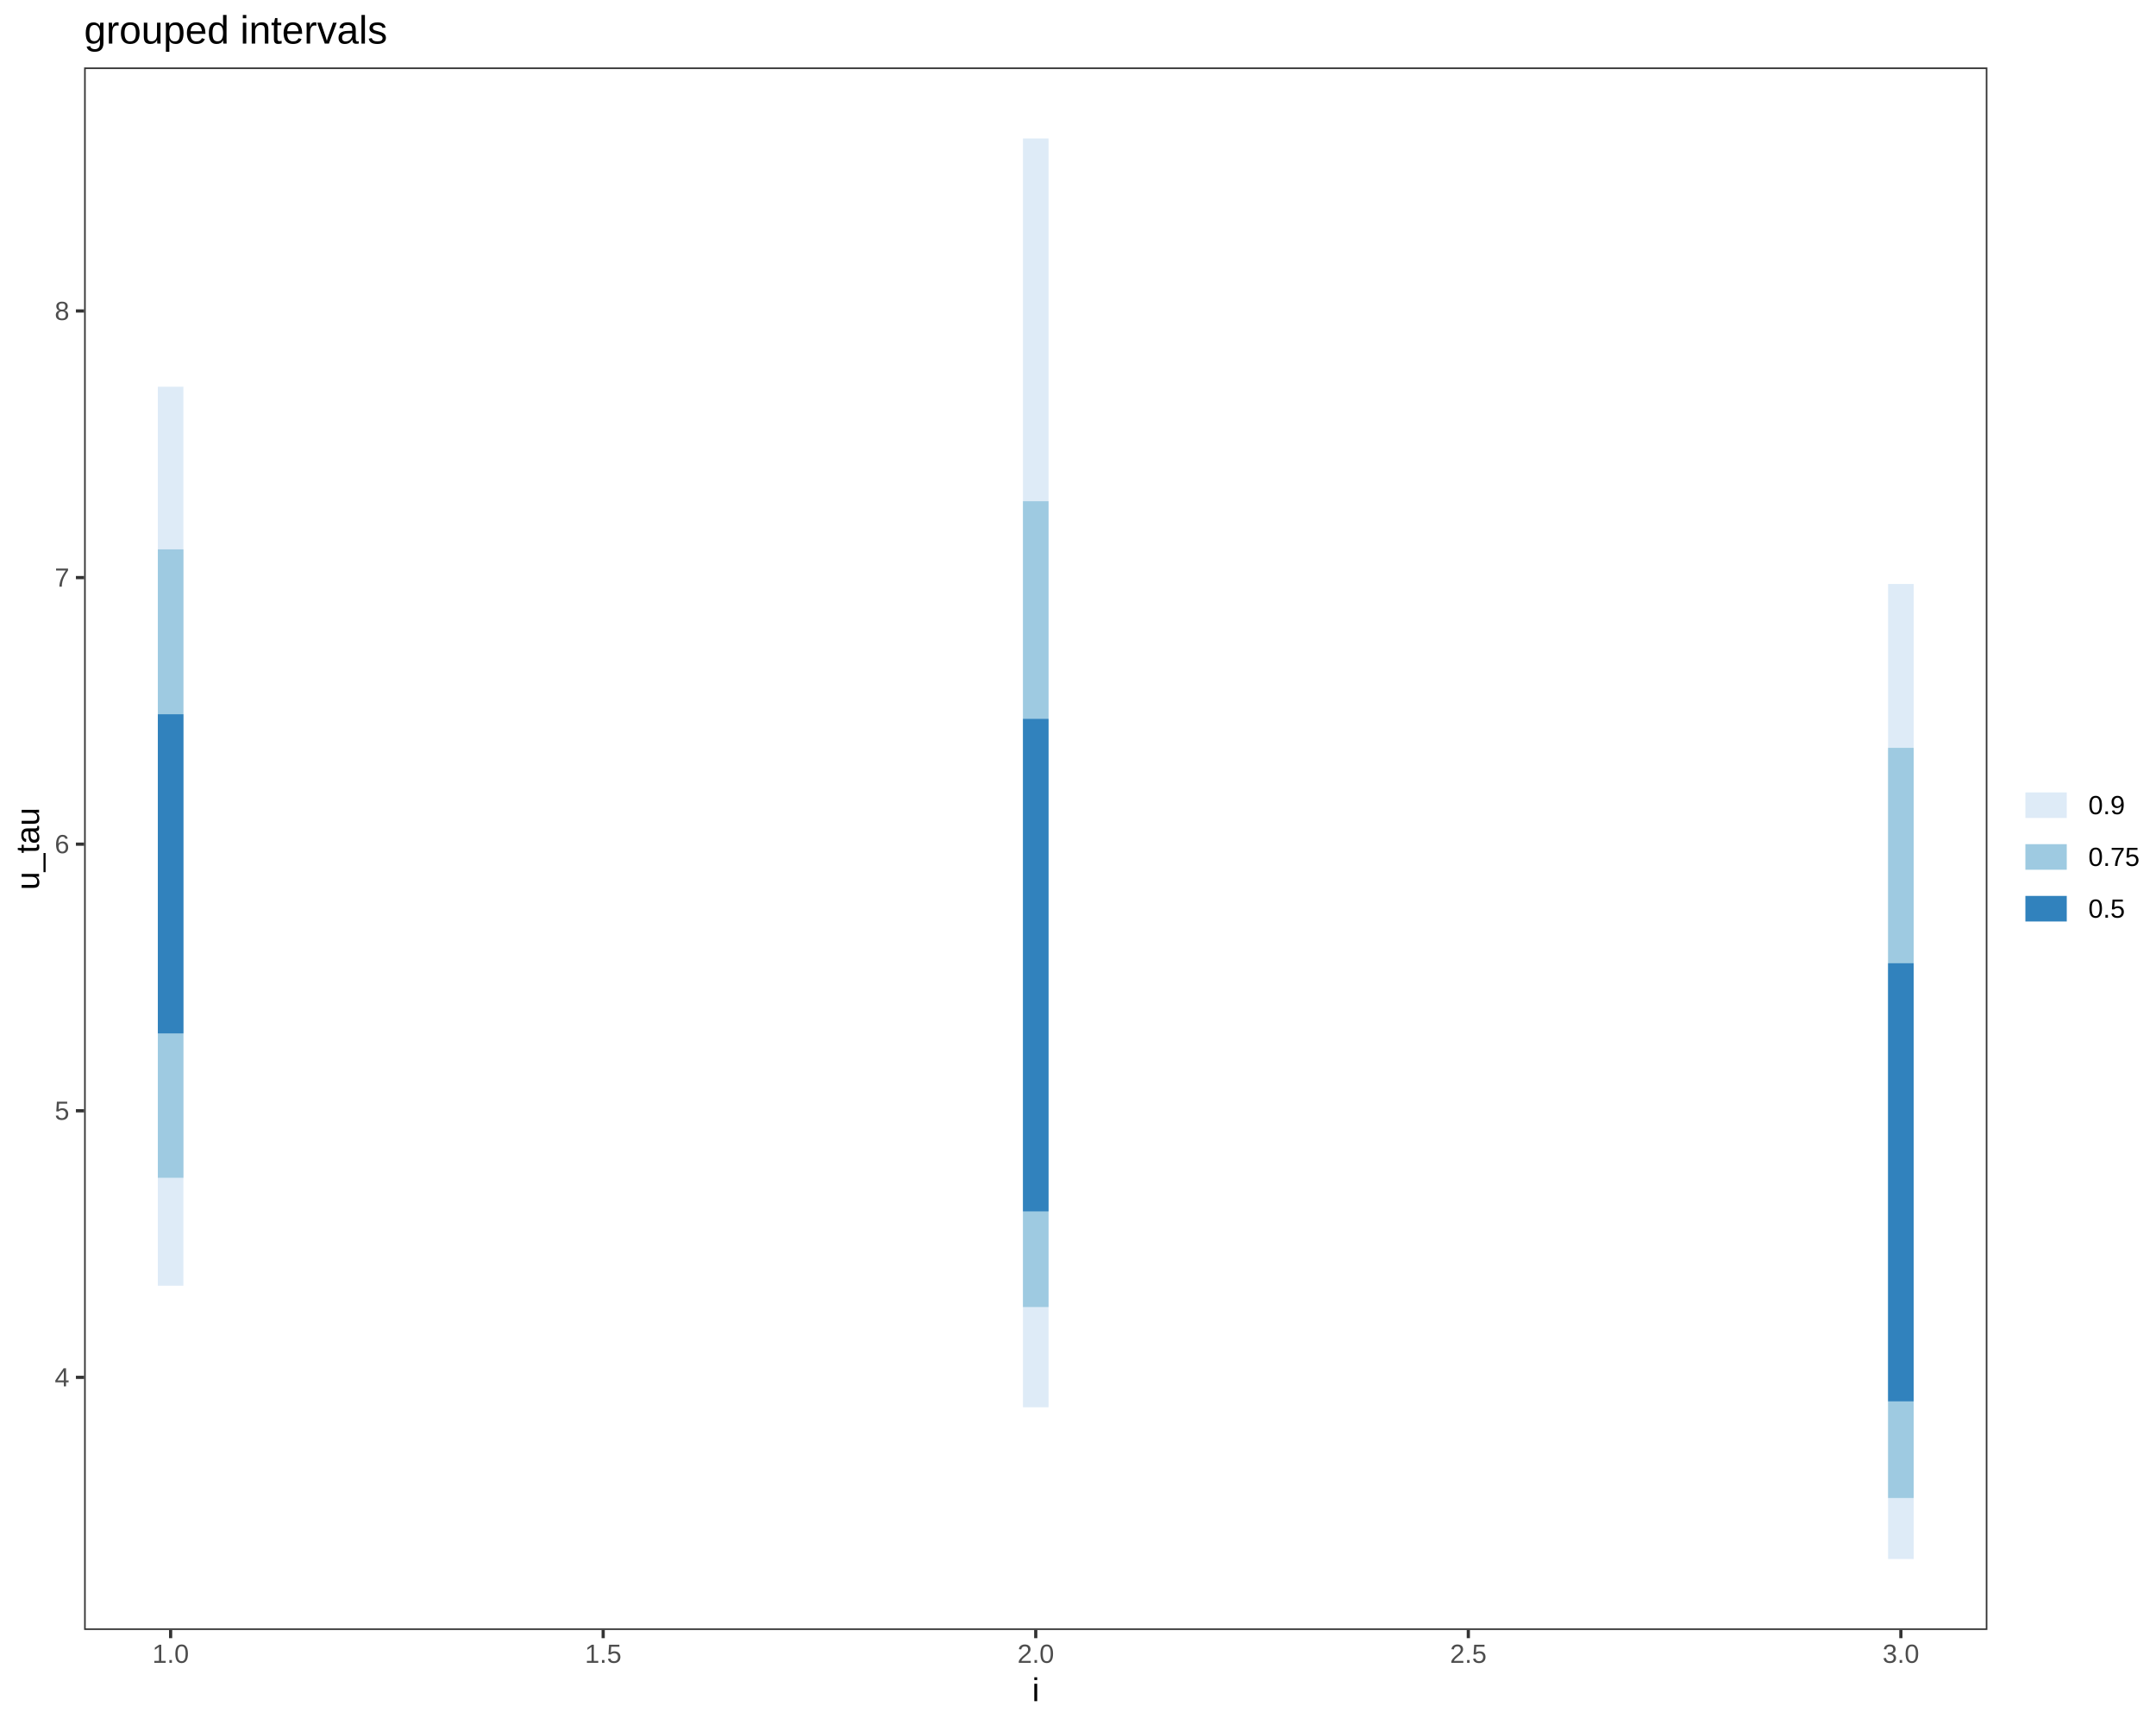
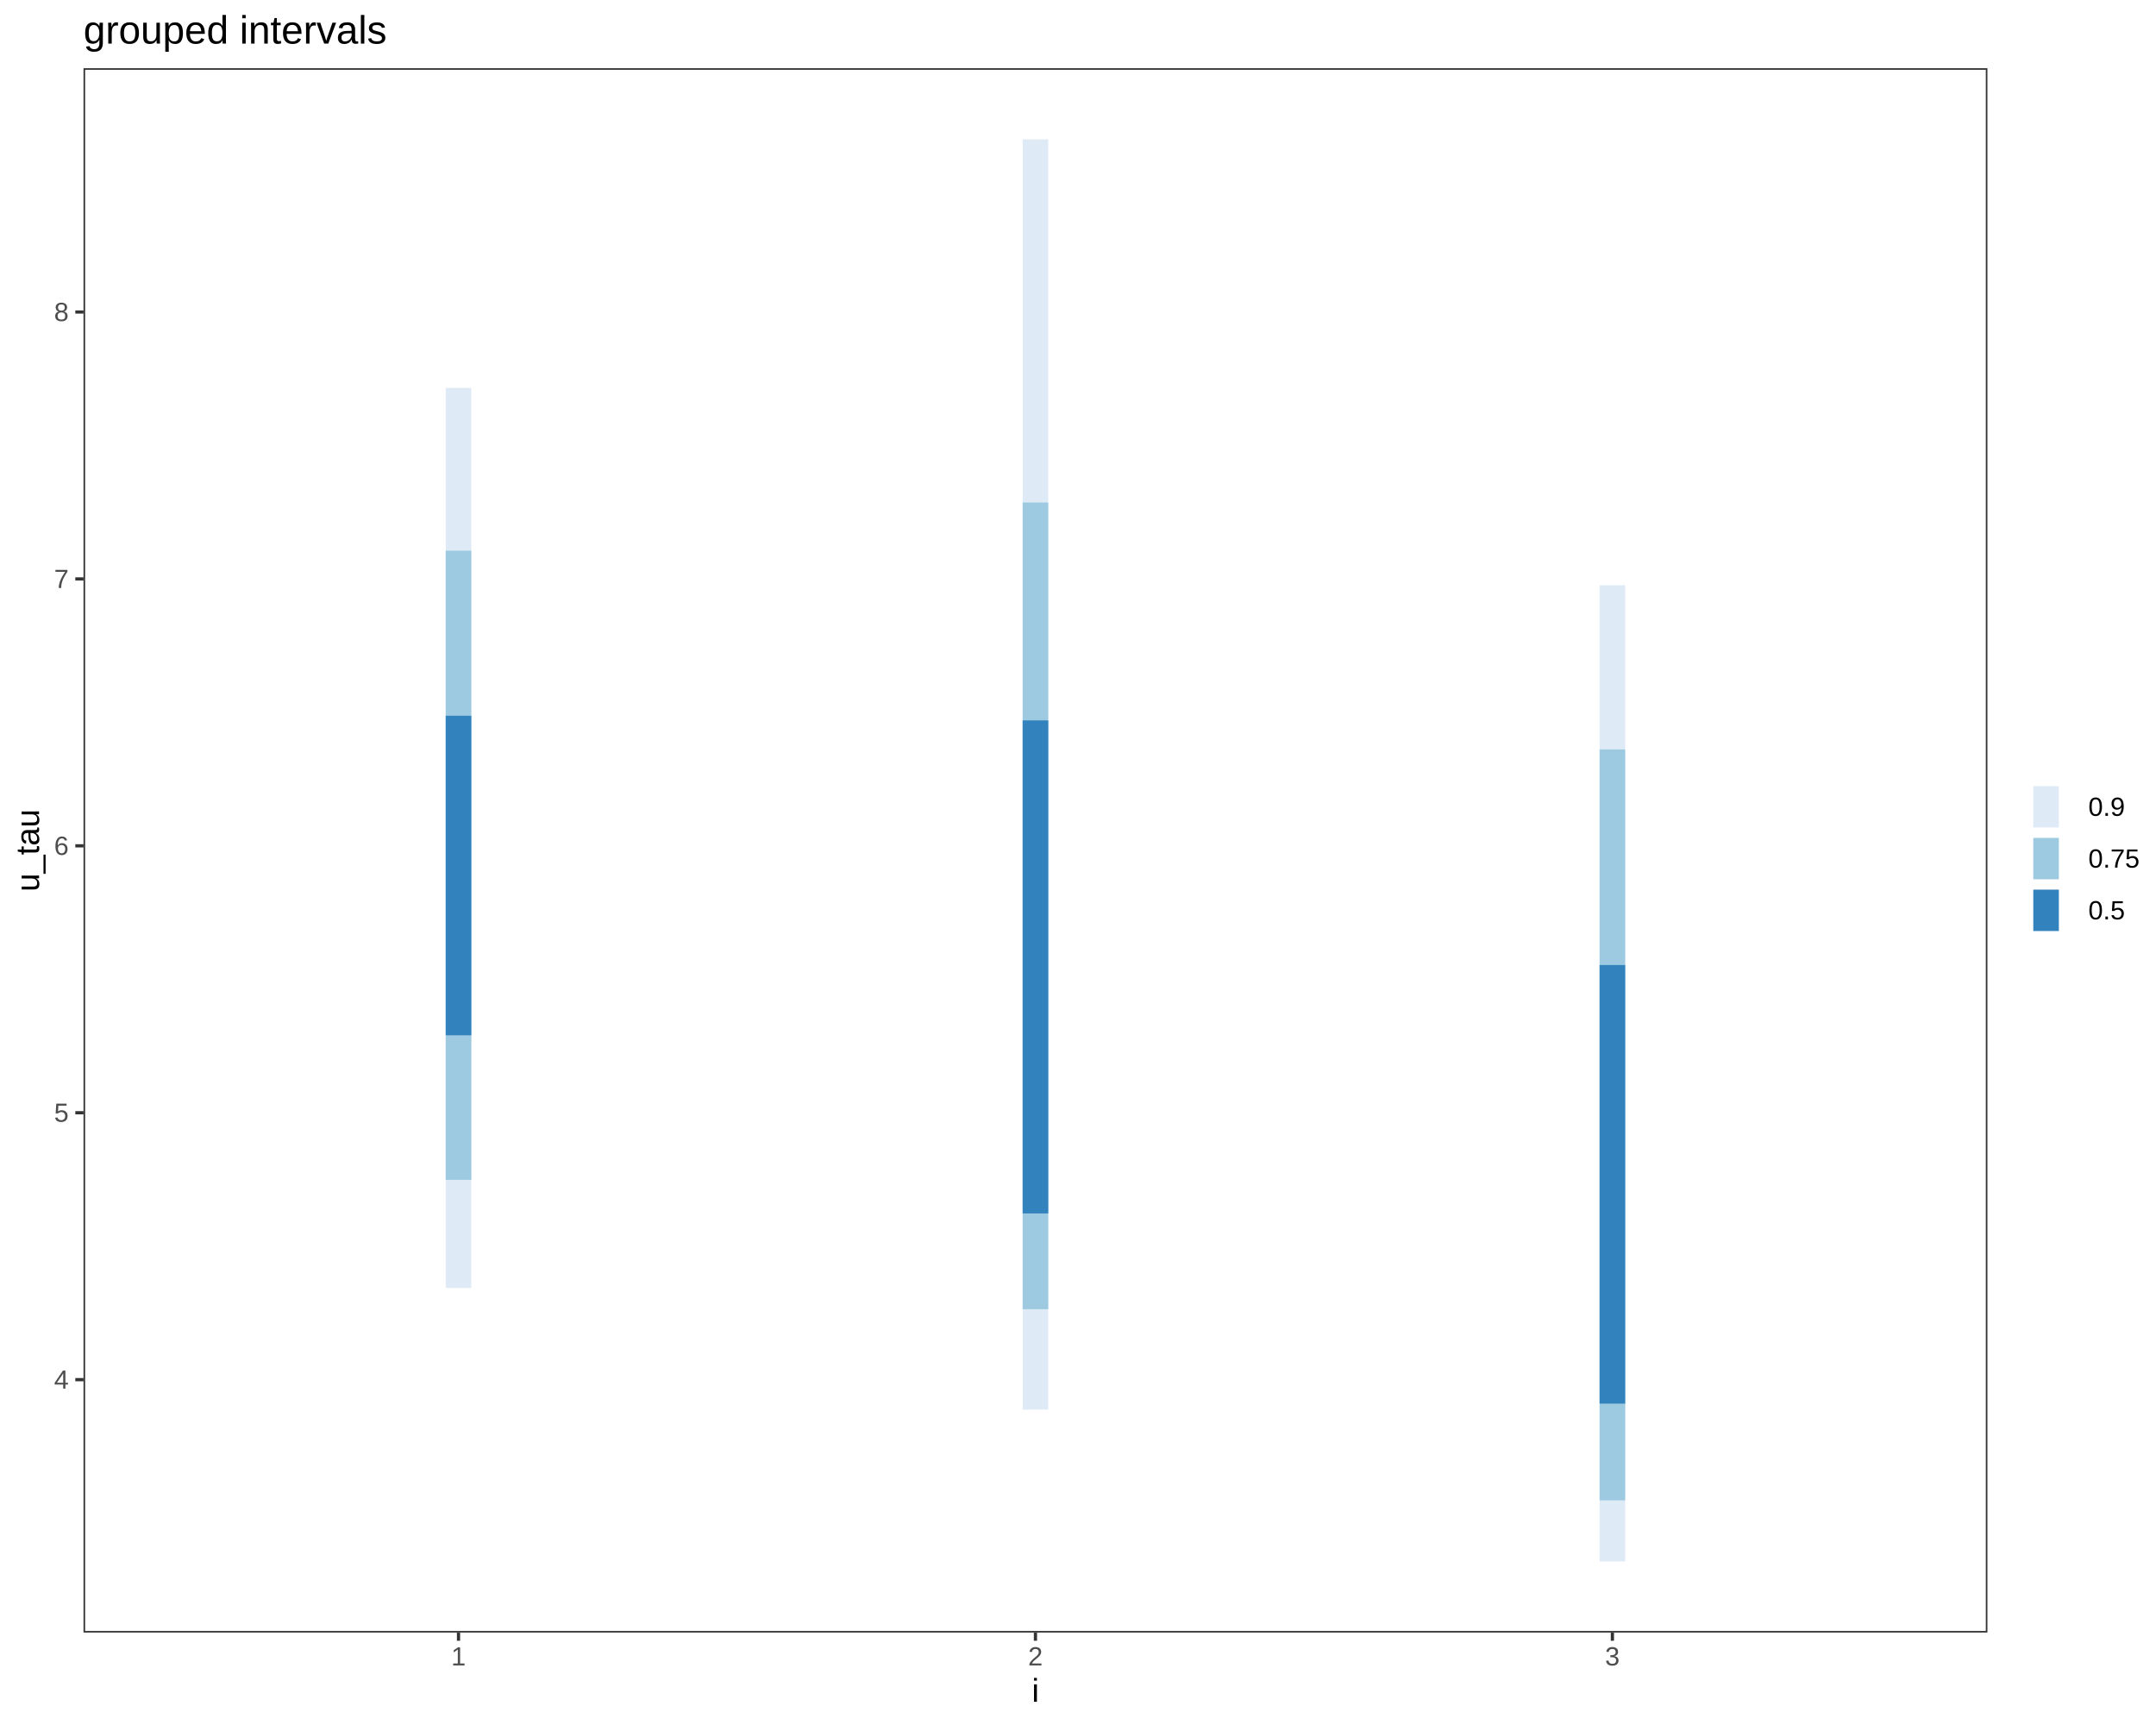
<svg xmlns="http://www.w3.org/2000/svg" viewBox="0 0 720.00 576.00">
  <defs>
    <style type="text/css">
    line, polyline, polygon, path, rect, circle {
      fill: none;
      stroke: #000000;
      stroke-linecap: round;
      stroke-linejoin: round;
      stroke-miterlimit: 10.00;
    }
  </style>
  </defs>
  <rect width="100%" height="100%" style="stroke: none; fill: #FFFFFF;" />
  <rect x="0.00" y="0.00" width="720.00" height="576.00" style="stroke-width: 1.07; stroke: #FFFFFF; fill: #FFFFFF;" />
  <defs>
-     <clipPath id="cpMjguMDl8NjYzLjY5fDU0NC4yN3wyMi41Mg==">
-       <rect x="28.09" y="22.52" width="635.60" height="521.75" />
+     <clipPath id="cpMjcuODl8NjYzLjY5fDU0NS4xM3wyMi43Nw==">
+       <rect x="27.89" y="22.77" width="635.81" height="522.36" />
    </clipPath>
  </defs>
-   <rect x="28.09" y="22.52" width="635.60" height="521.75" style="stroke-width: 1.07; stroke: none; fill: #FFFFFF;" clip-path="url(#cpMjguMDl8NjYzLjY5fDU0NC4yN3wyMi41Mg==)" />
-   <line x1="56.98" y1="429.34" x2="56.98" y2="129.14" style="stroke-width: 8.54; stroke: #DEEBF7; stroke-linecap: butt;" clip-path="url(#cpMjguMDl8NjYzLjY5fDU0NC4yN3wyMi41Mg==)" />
-   <line x1="345.89" y1="469.91" x2="345.89" y2="46.24" style="stroke-width: 8.54; stroke: #DEEBF7; stroke-linecap: butt;" clip-path="url(#cpMjguMDl8NjYzLjY5fDU0NC4yN3wyMi41Mg==)" />
-   <line x1="634.80" y1="520.56" x2="634.80" y2="194.99" style="stroke-width: 8.54; stroke: #DEEBF7; stroke-linecap: butt;" clip-path="url(#cpMjguMDl8NjYzLjY5fDU0NC4yN3wyMi41Mg==)" />
-   <line x1="56.98" y1="393.28" x2="56.98" y2="183.44" style="stroke-width: 8.54; stroke: #9ECAE1; stroke-linecap: butt;" clip-path="url(#cpMjguMDl8NjYzLjY5fDU0NC4yN3wyMi41Mg==)" />
-   <line x1="345.89" y1="436.43" x2="345.89" y2="167.36" style="stroke-width: 8.54; stroke: #9ECAE1; stroke-linecap: butt;" clip-path="url(#cpMjguMDl8NjYzLjY5fDU0NC4yN3wyMi41Mg==)" />
-   <line x1="634.80" y1="500.19" x2="634.80" y2="249.72" style="stroke-width: 8.54; stroke: #9ECAE1; stroke-linecap: butt;" clip-path="url(#cpMjguMDl8NjYzLjY5fDU0NC4yN3wyMi41Mg==)" />
-   <line x1="56.98" y1="345.07" x2="56.98" y2="238.51" style="stroke-width: 8.54; stroke: #3182BD; stroke-linecap: butt;" clip-path="url(#cpMjguMDl8NjYzLjY5fDU0NC4yN3wyMi41Mg==)" />
-   <line x1="345.89" y1="404.48" x2="345.89" y2="240.04" style="stroke-width: 8.54; stroke: #3182BD; stroke-linecap: butt;" clip-path="url(#cpMjguMDl8NjYzLjY5fDU0NC4yN3wyMi41Mg==)" />
-   <line x1="634.80" y1="467.93" x2="634.80" y2="321.64" style="stroke-width: 8.54; stroke: #3182BD; stroke-linecap: butt;" clip-path="url(#cpMjguMDl8NjYzLjY5fDU0NC4yN3wyMi41Mg==)" />
-   <rect x="28.09" y="22.52" width="635.60" height="521.75" style="stroke-width: 1.07; stroke: #333333;" clip-path="url(#cpMjguMDl8NjYzLjY5fDU0NC4yN3wyMi41Mg==)" />
+   <rect x="27.89" y="22.77" width="635.81" height="522.36" style="stroke-width: 1.07; stroke: none; fill: #FFFFFF;" clip-path="url(#cpMjcuODl8NjYzLjY5fDU0NS4xM3wyMi43Nw==)" />
+   <line x1="345.79" y1="470.69" x2="345.79" y2="46.52" style="stroke-width: 8.54; stroke: #DEEBF7; stroke-linecap: butt;" clip-path="url(#cpMjcuODl8NjYzLjY5fDU0NS4xM3wyMi43Nw==)" />
+   <line x1="538.46" y1="521.39" x2="538.46" y2="195.44" style="stroke-width: 8.54; stroke: #DEEBF7; stroke-linecap: butt;" clip-path="url(#cpMjcuODl8NjYzLjY5fDU0NS4xM3wyMi43Nw==)" />
+   <line x1="153.12" y1="430.06" x2="153.12" y2="129.52" style="stroke-width: 8.54; stroke: #DEEBF7; stroke-linecap: butt;" clip-path="url(#cpMjcuODl8NjYzLjY5fDU0NS4xM3wyMi43Nw==)" />
+   <line x1="345.79" y1="437.16" x2="345.79" y2="167.78" style="stroke-width: 8.54; stroke: #9ECAE1; stroke-linecap: butt;" clip-path="url(#cpMjcuODl8NjYzLjY5fDU0NS4xM3wyMi43Nw==)" />
+   <line x1="538.46" y1="500.99" x2="538.46" y2="250.23" style="stroke-width: 8.54; stroke: #9ECAE1; stroke-linecap: butt;" clip-path="url(#cpMjcuODl8NjYzLjY5fDU0NS4xM3wyMi43Nw==)" />
+   <line x1="153.12" y1="393.97" x2="153.12" y2="183.88" style="stroke-width: 8.54; stroke: #9ECAE1; stroke-linecap: butt;" clip-path="url(#cpMjcuODl8NjYzLjY5fDU0NS4xM3wyMi43Nw==)" />
+   <line x1="345.79" y1="405.18" x2="345.79" y2="240.55" style="stroke-width: 8.54; stroke: #3182BD; stroke-linecap: butt;" clip-path="url(#cpMjcuODl8NjYzLjY5fDU0NS4xM3wyMi43Nw==)" />
+   <line x1="538.46" y1="468.70" x2="538.46" y2="322.24" style="stroke-width: 8.54; stroke: #3182BD; stroke-linecap: butt;" clip-path="url(#cpMjcuODl8NjYzLjY5fDU0NS4xM3wyMi43Nw==)" />
+   <line x1="153.12" y1="345.70" x2="153.12" y2="239.01" style="stroke-width: 8.54; stroke: #3182BD; stroke-linecap: butt;" clip-path="url(#cpMjcuODl8NjYzLjY5fDU0NS4xM3wyMi43Nw==)" />
+   <rect x="27.89" y="22.77" width="635.81" height="522.36" style="stroke-width: 1.07; stroke: #333333;" clip-path="url(#cpMjcuODl8NjYzLjY5fDU0NS4xM3wyMi43Nw==)" />
  <defs>
    <clipPath id="cpMC4wMHw3MjAuMDB8NTc2LjAwfDAuMDA=">
      <rect x="0.00" y="0.00" width="720.00" height="576.00" />
    </clipPath>
  </defs>
  <g clip-path="url(#cpMC4wMHw3MjAuMDB8NTc2LjAwfDAuMDA=)">
-     <text x="18.27" y="462.94" style="font-size: 8.80px; fill: #4D4D4D; font-family: Liberation Sans;" textLength="4.89px" lengthAdjust="spacingAndGlyphs">4</text>
+     <text x="18.06" y="463.70" style="font-size: 8.80px; fill: #4D4D4D; font-family: Liberation Sans;" textLength="4.89px" lengthAdjust="spacingAndGlyphs">4</text>
  </g>
  <g clip-path="url(#cpMC4wMHw3MjAuMDB8NTc2LjAwfDAuMDA=)">
-     <text x="18.27" y="373.92" style="font-size: 8.80px; fill: #4D4D4D; font-family: Liberation Sans;" textLength="4.89px" lengthAdjust="spacingAndGlyphs">5</text>
+     <text x="18.06" y="374.58" style="font-size: 8.80px; fill: #4D4D4D; font-family: Liberation Sans;" textLength="4.89px" lengthAdjust="spacingAndGlyphs">5</text>
  </g>
  <g clip-path="url(#cpMC4wMHw3MjAuMDB8NTc2LjAwfDAuMDA=)">
-     <text x="18.27" y="284.90" style="font-size: 8.80px; fill: #4D4D4D; font-family: Liberation Sans;" textLength="4.89px" lengthAdjust="spacingAndGlyphs">6</text>
+     <text x="18.06" y="285.46" style="font-size: 8.80px; fill: #4D4D4D; font-family: Liberation Sans;" textLength="4.89px" lengthAdjust="spacingAndGlyphs">6</text>
  </g>
  <g clip-path="url(#cpMC4wMHw3MjAuMDB8NTc2LjAwfDAuMDA=)">
-     <text x="18.27" y="195.89" style="font-size: 8.80px; fill: #4D4D4D; font-family: Liberation Sans;" textLength="4.89px" lengthAdjust="spacingAndGlyphs">7</text>
+     <text x="18.06" y="196.34" style="font-size: 8.80px; fill: #4D4D4D; font-family: Liberation Sans;" textLength="4.89px" lengthAdjust="spacingAndGlyphs">7</text>
  </g>
  <g clip-path="url(#cpMC4wMHw3MjAuMDB8NTc2LjAwfDAuMDA=)">
-     <text x="18.27" y="106.87" style="font-size: 8.80px; fill: #4D4D4D; font-family: Liberation Sans;" textLength="4.89px" lengthAdjust="spacingAndGlyphs">8</text>
+     <text x="18.06" y="107.21" style="font-size: 8.80px; fill: #4D4D4D; font-family: Liberation Sans;" textLength="4.89px" lengthAdjust="spacingAndGlyphs">8</text>
  </g>
-   <polyline points="25.35,459.92 28.09,459.92 " style="stroke-width: 1.07; stroke: #333333; stroke-linecap: butt;" clip-path="url(#cpMC4wMHw3MjAuMDB8NTc2LjAwfDAuMDA=)" />
-   <polyline points="25.35,370.90 28.09,370.90 " style="stroke-width: 1.07; stroke: #333333; stroke-linecap: butt;" clip-path="url(#cpMC4wMHw3MjAuMDB8NTc2LjAwfDAuMDA=)" />
-   <polyline points="25.35,281.88 28.09,281.88 " style="stroke-width: 1.07; stroke: #333333; stroke-linecap: butt;" clip-path="url(#cpMC4wMHw3MjAuMDB8NTc2LjAwfDAuMDA=)" />
-   <polyline points="25.35,192.86 28.09,192.86 " style="stroke-width: 1.07; stroke: #333333; stroke-linecap: butt;" clip-path="url(#cpMC4wMHw3MjAuMDB8NTc2LjAwfDAuMDA=)" />
-   <polyline points="25.35,103.84 28.09,103.84 " style="stroke-width: 1.07; stroke: #333333; stroke-linecap: butt;" clip-path="url(#cpMC4wMHw3MjAuMDB8NTc2LjAwfDAuMDA=)" />
-   <polyline points="56.98,547.01 56.98,544.27 " style="stroke-width: 1.07; stroke: #333333; stroke-linecap: butt;" clip-path="url(#cpMC4wMHw3MjAuMDB8NTc2LjAwfDAuMDA=)" />
-   <polyline points="201.43,547.01 201.43,544.27 " style="stroke-width: 1.07; stroke: #333333; stroke-linecap: butt;" clip-path="url(#cpMC4wMHw3MjAuMDB8NTc2LjAwfDAuMDA=)" />
-   <polyline points="345.89,547.01 345.89,544.27 " style="stroke-width: 1.07; stroke: #333333; stroke-linecap: butt;" clip-path="url(#cpMC4wMHw3MjAuMDB8NTc2LjAwfDAuMDA=)" />
-   <polyline points="490.35,547.01 490.35,544.27 " style="stroke-width: 1.07; stroke: #333333; stroke-linecap: butt;" clip-path="url(#cpMC4wMHw3MjAuMDB8NTc2LjAwfDAuMDA=)" />
-   <polyline points="634.80,547.01 634.80,544.27 " style="stroke-width: 1.07; stroke: #333333; stroke-linecap: butt;" clip-path="url(#cpMC4wMHw3MjAuMDB8NTc2LjAwfDAuMDA=)" />
+   <polyline points="25.15,460.68 27.89,460.68 " style="stroke-width: 1.07; stroke: #333333; stroke-linecap: butt;" clip-path="url(#cpMC4wMHw3MjAuMDB8NTc2LjAwfDAuMDA=)" />
+   <polyline points="25.15,371.56 27.89,371.56 " style="stroke-width: 1.07; stroke: #333333; stroke-linecap: butt;" clip-path="url(#cpMC4wMHw3MjAuMDB8NTc2LjAwfDAuMDA=)" />
+   <polyline points="25.15,282.43 27.89,282.43 " style="stroke-width: 1.07; stroke: #333333; stroke-linecap: butt;" clip-path="url(#cpMC4wMHw3MjAuMDB8NTc2LjAwfDAuMDA=)" />
+   <polyline points="25.15,193.31 27.89,193.31 " style="stroke-width: 1.07; stroke: #333333; stroke-linecap: butt;" clip-path="url(#cpMC4wMHw3MjAuMDB8NTc2LjAwfDAuMDA=)" />
+   <polyline points="25.15,104.19 27.89,104.19 " style="stroke-width: 1.07; stroke: #333333; stroke-linecap: butt;" clip-path="url(#cpMC4wMHw3MjAuMDB8NTc2LjAwfDAuMDA=)" />
+   <polyline points="153.12,547.87 153.12,545.13 " style="stroke-width: 1.07; stroke: #333333; stroke-linecap: butt;" clip-path="url(#cpMC4wMHw3MjAuMDB8NTc2LjAwfDAuMDA=)" />
+   <polyline points="345.79,547.87 345.79,545.13 " style="stroke-width: 1.07; stroke: #333333; stroke-linecap: butt;" clip-path="url(#cpMC4wMHw3MjAuMDB8NTc2LjAwfDAuMDA=)" />
+   <polyline points="538.46,547.87 538.46,545.13 " style="stroke-width: 1.07; stroke: #333333; stroke-linecap: butt;" clip-path="url(#cpMC4wMHw3MjAuMDB8NTc2LjAwfDAuMDA=)" />
  <g clip-path="url(#cpMC4wMHw3MjAuMDB8NTc2LjAwfDAuMDA=)">
-     <text x="50.87" y="555.25" style="font-size: 8.80px; fill: #4D4D4D; font-family: Liberation Sans;" textLength="12.22px" lengthAdjust="spacingAndGlyphs">1.0</text>
+     <text x="150.67" y="556.11" style="font-size: 8.80px; fill: #4D4D4D; font-family: Liberation Sans;" textLength="4.89px" lengthAdjust="spacingAndGlyphs">1</text>
  </g>
  <g clip-path="url(#cpMC4wMHw3MjAuMDB8NTc2LjAwfDAuMDA=)">
-     <text x="195.33" y="555.25" style="font-size: 8.80px; fill: #4D4D4D; font-family: Liberation Sans;" textLength="12.22px" lengthAdjust="spacingAndGlyphs">1.5</text>
+     <text x="343.34" y="556.11" style="font-size: 8.80px; fill: #4D4D4D; font-family: Liberation Sans;" textLength="4.89px" lengthAdjust="spacingAndGlyphs">2</text>
  </g>
  <g clip-path="url(#cpMC4wMHw3MjAuMDB8NTc2LjAwfDAuMDA=)">
-     <text x="339.78" y="555.25" style="font-size: 8.80px; fill: #4D4D4D; font-family: Liberation Sans;" textLength="12.22px" lengthAdjust="spacingAndGlyphs">2.0</text>
+     <text x="536.01" y="556.11" style="font-size: 8.80px; fill: #4D4D4D; font-family: Liberation Sans;" textLength="4.89px" lengthAdjust="spacingAndGlyphs">3</text>
  </g>
  <g clip-path="url(#cpMC4wMHw3MjAuMDB8NTc2LjAwfDAuMDA=)">
-     <text x="484.24" y="555.25" style="font-size: 8.80px; fill: #4D4D4D; font-family: Liberation Sans;" textLength="12.22px" lengthAdjust="spacingAndGlyphs">2.5</text>
+     <text x="344.57" y="568.24" style="font-size: 11.00px; font-family: Liberation Sans;" textLength="2.44px" lengthAdjust="spacingAndGlyphs">i</text>
  </g>
  <g clip-path="url(#cpMC4wMHw3MjAuMDB8NTc2LjAwfDAuMDA=)">
-     <text x="628.69" y="555.25" style="font-size: 8.80px; fill: #4D4D4D; font-family: Liberation Sans;" textLength="12.22px" lengthAdjust="spacingAndGlyphs">3.0</text>
+     <text transform="translate(13.04,297.73) rotate(-90)" style="font-size: 11.00px; font-family: Liberation Sans;" textLength="27.56px" lengthAdjust="spacingAndGlyphs">u_tau</text>
+   </g>
+   <rect x="674.65" y="255.29" width="39.87" height="57.32" style="stroke-width: 1.07; stroke: none; fill: #FFFFFF;" clip-path="url(#cpMC4wMHw3MjAuMDB8NTc2LjAwfDAuMDA=)" />
+   <rect x="674.65" y="260.77" width="17.28" height="17.28" style="stroke-width: 1.07; stroke: none; fill: #FFFFFF;" clip-path="url(#cpMC4wMHw3MjAuMDB8NTc2LjAwfDAuMDA=)" />
+   <line x1="683.29" y1="276.32" x2="683.29" y2="262.50" style="stroke-width: 8.54; stroke: #DEEBF7; stroke-linecap: butt;" clip-path="url(#cpMC4wMHw3MjAuMDB8NTc2LjAwfDAuMDA=)" />
+   <rect x="674.65" y="278.05" width="17.28" height="17.28" style="stroke-width: 1.07; stroke: none; fill: #FFFFFF;" clip-path="url(#cpMC4wMHw3MjAuMDB8NTc2LjAwfDAuMDA=)" />
+   <line x1="683.29" y1="293.60" x2="683.29" y2="279.78" style="stroke-width: 8.54; stroke: #9ECAE1; stroke-linecap: butt;" clip-path="url(#cpMC4wMHw3MjAuMDB8NTc2LjAwfDAuMDA=)" />
+   <rect x="674.65" y="295.33" width="17.28" height="17.28" style="stroke-width: 1.07; stroke: none; fill: #FFFFFF;" clip-path="url(#cpMC4wMHw3MjAuMDB8NTc2LjAwfDAuMDA=)" />
+   <line x1="683.29" y1="310.88" x2="683.29" y2="297.06" style="stroke-width: 8.54; stroke: #3182BD; stroke-linecap: butt;" clip-path="url(#cpMC4wMHw3MjAuMDB8NTc2LjAwfDAuMDA=)" />
+   <g clip-path="url(#cpMC4wMHw3MjAuMDB8NTc2LjAwfDAuMDA=)">
+     <text x="697.41" y="272.43" style="font-size: 8.80px; font-family: Liberation Sans;" textLength="12.22px" lengthAdjust="spacingAndGlyphs">0.9</text>
  </g>
  <g clip-path="url(#cpMC4wMHw3MjAuMDB8NTc2LjAwfDAuMDA=)">
-     <text x="344.67" y="568.04" style="font-size: 11.00px; font-family: Liberation Sans;" textLength="2.44px" lengthAdjust="spacingAndGlyphs">i</text>
+     <text x="697.41" y="289.71" style="font-size: 8.80px; font-family: Liberation Sans;" textLength="17.11px" lengthAdjust="spacingAndGlyphs">0.75</text>
  </g>
  <g clip-path="url(#cpMC4wMHw3MjAuMDB8NTc2LjAwfDAuMDA=)">
-     <text transform="translate(13.04,297.18) rotate(-90)" style="font-size: 11.00px; font-family: Liberation Sans;" textLength="27.56px" lengthAdjust="spacingAndGlyphs">u_tau</text>
-   </g>
-   <rect x="674.65" y="254.74" width="39.87" height="57.32" style="stroke-width: 1.07; stroke: none; fill: #FFFFFF;" clip-path="url(#cpMC4wMHw3MjAuMDB8NTc2LjAwfDAuMDA=)" />
-   <rect x="674.65" y="260.22" width="17.28" height="17.28" style="stroke-width: 1.07; stroke: none; fill: #FFFFFF;" clip-path="url(#cpMC4wMHw3MjAuMDB8NTc2LjAwfDAuMDA=)" />
-   <line x1="676.38" y1="268.86" x2="690.20" y2="268.86" style="stroke-width: 8.54; stroke: #DEEBF7; stroke-linecap: butt;" clip-path="url(#cpMC4wMHw3MjAuMDB8NTc2LjAwfDAuMDA=)" />
-   <rect x="674.65" y="277.50" width="17.28" height="17.28" style="stroke-width: 1.07; stroke: none; fill: #FFFFFF;" clip-path="url(#cpMC4wMHw3MjAuMDB8NTc2LjAwfDAuMDA=)" />
-   <line x1="676.38" y1="286.14" x2="690.20" y2="286.14" style="stroke-width: 8.54; stroke: #9ECAE1; stroke-linecap: butt;" clip-path="url(#cpMC4wMHw3MjAuMDB8NTc2LjAwfDAuMDA=)" />
-   <rect x="674.65" y="294.78" width="17.28" height="17.28" style="stroke-width: 1.07; stroke: none; fill: #FFFFFF;" clip-path="url(#cpMC4wMHw3MjAuMDB8NTc2LjAwfDAuMDA=)" />
-   <line x1="676.38" y1="303.42" x2="690.20" y2="303.42" style="stroke-width: 8.54; stroke: #3182BD; stroke-linecap: butt;" clip-path="url(#cpMC4wMHw3MjAuMDB8NTc2LjAwfDAuMDA=)" />
-   <g clip-path="url(#cpMC4wMHw3MjAuMDB8NTc2LjAwfDAuMDA=)">
-     <text x="697.41" y="271.88" style="font-size: 8.80px; font-family: Liberation Sans;" textLength="12.22px" lengthAdjust="spacingAndGlyphs">0.9</text>
+     <text x="697.41" y="306.99" style="font-size: 8.80px; font-family: Liberation Sans;" textLength="12.22px" lengthAdjust="spacingAndGlyphs">0.5</text>
  </g>
  <g clip-path="url(#cpMC4wMHw3MjAuMDB8NTc2LjAwfDAuMDA=)">
-     <text x="697.41" y="289.16" style="font-size: 8.80px; font-family: Liberation Sans;" textLength="17.11px" lengthAdjust="spacingAndGlyphs">0.75</text>
-   </g>
-   <g clip-path="url(#cpMC4wMHw3MjAuMDB8NTc2LjAwfDAuMDA=)">
-     <text x="697.41" y="306.44" style="font-size: 8.80px; font-family: Liberation Sans;" textLength="12.22px" lengthAdjust="spacingAndGlyphs">0.5</text>
-   </g>
-   <g clip-path="url(#cpMC4wMHw3MjAuMDB8NTc2LjAwfDAuMDA=)">
-     <text x="28.09" y="14.56" style="font-size: 13.20px; font-family: Liberation Sans;" textLength="101.11px" lengthAdjust="spacingAndGlyphs">grouped intervals</text>
+     <text x="27.89" y="14.56" style="font-size: 13.20px; font-family: Liberation Sans;" textLength="101.11px" lengthAdjust="spacingAndGlyphs">grouped intervals</text>
  </g>
</svg>
